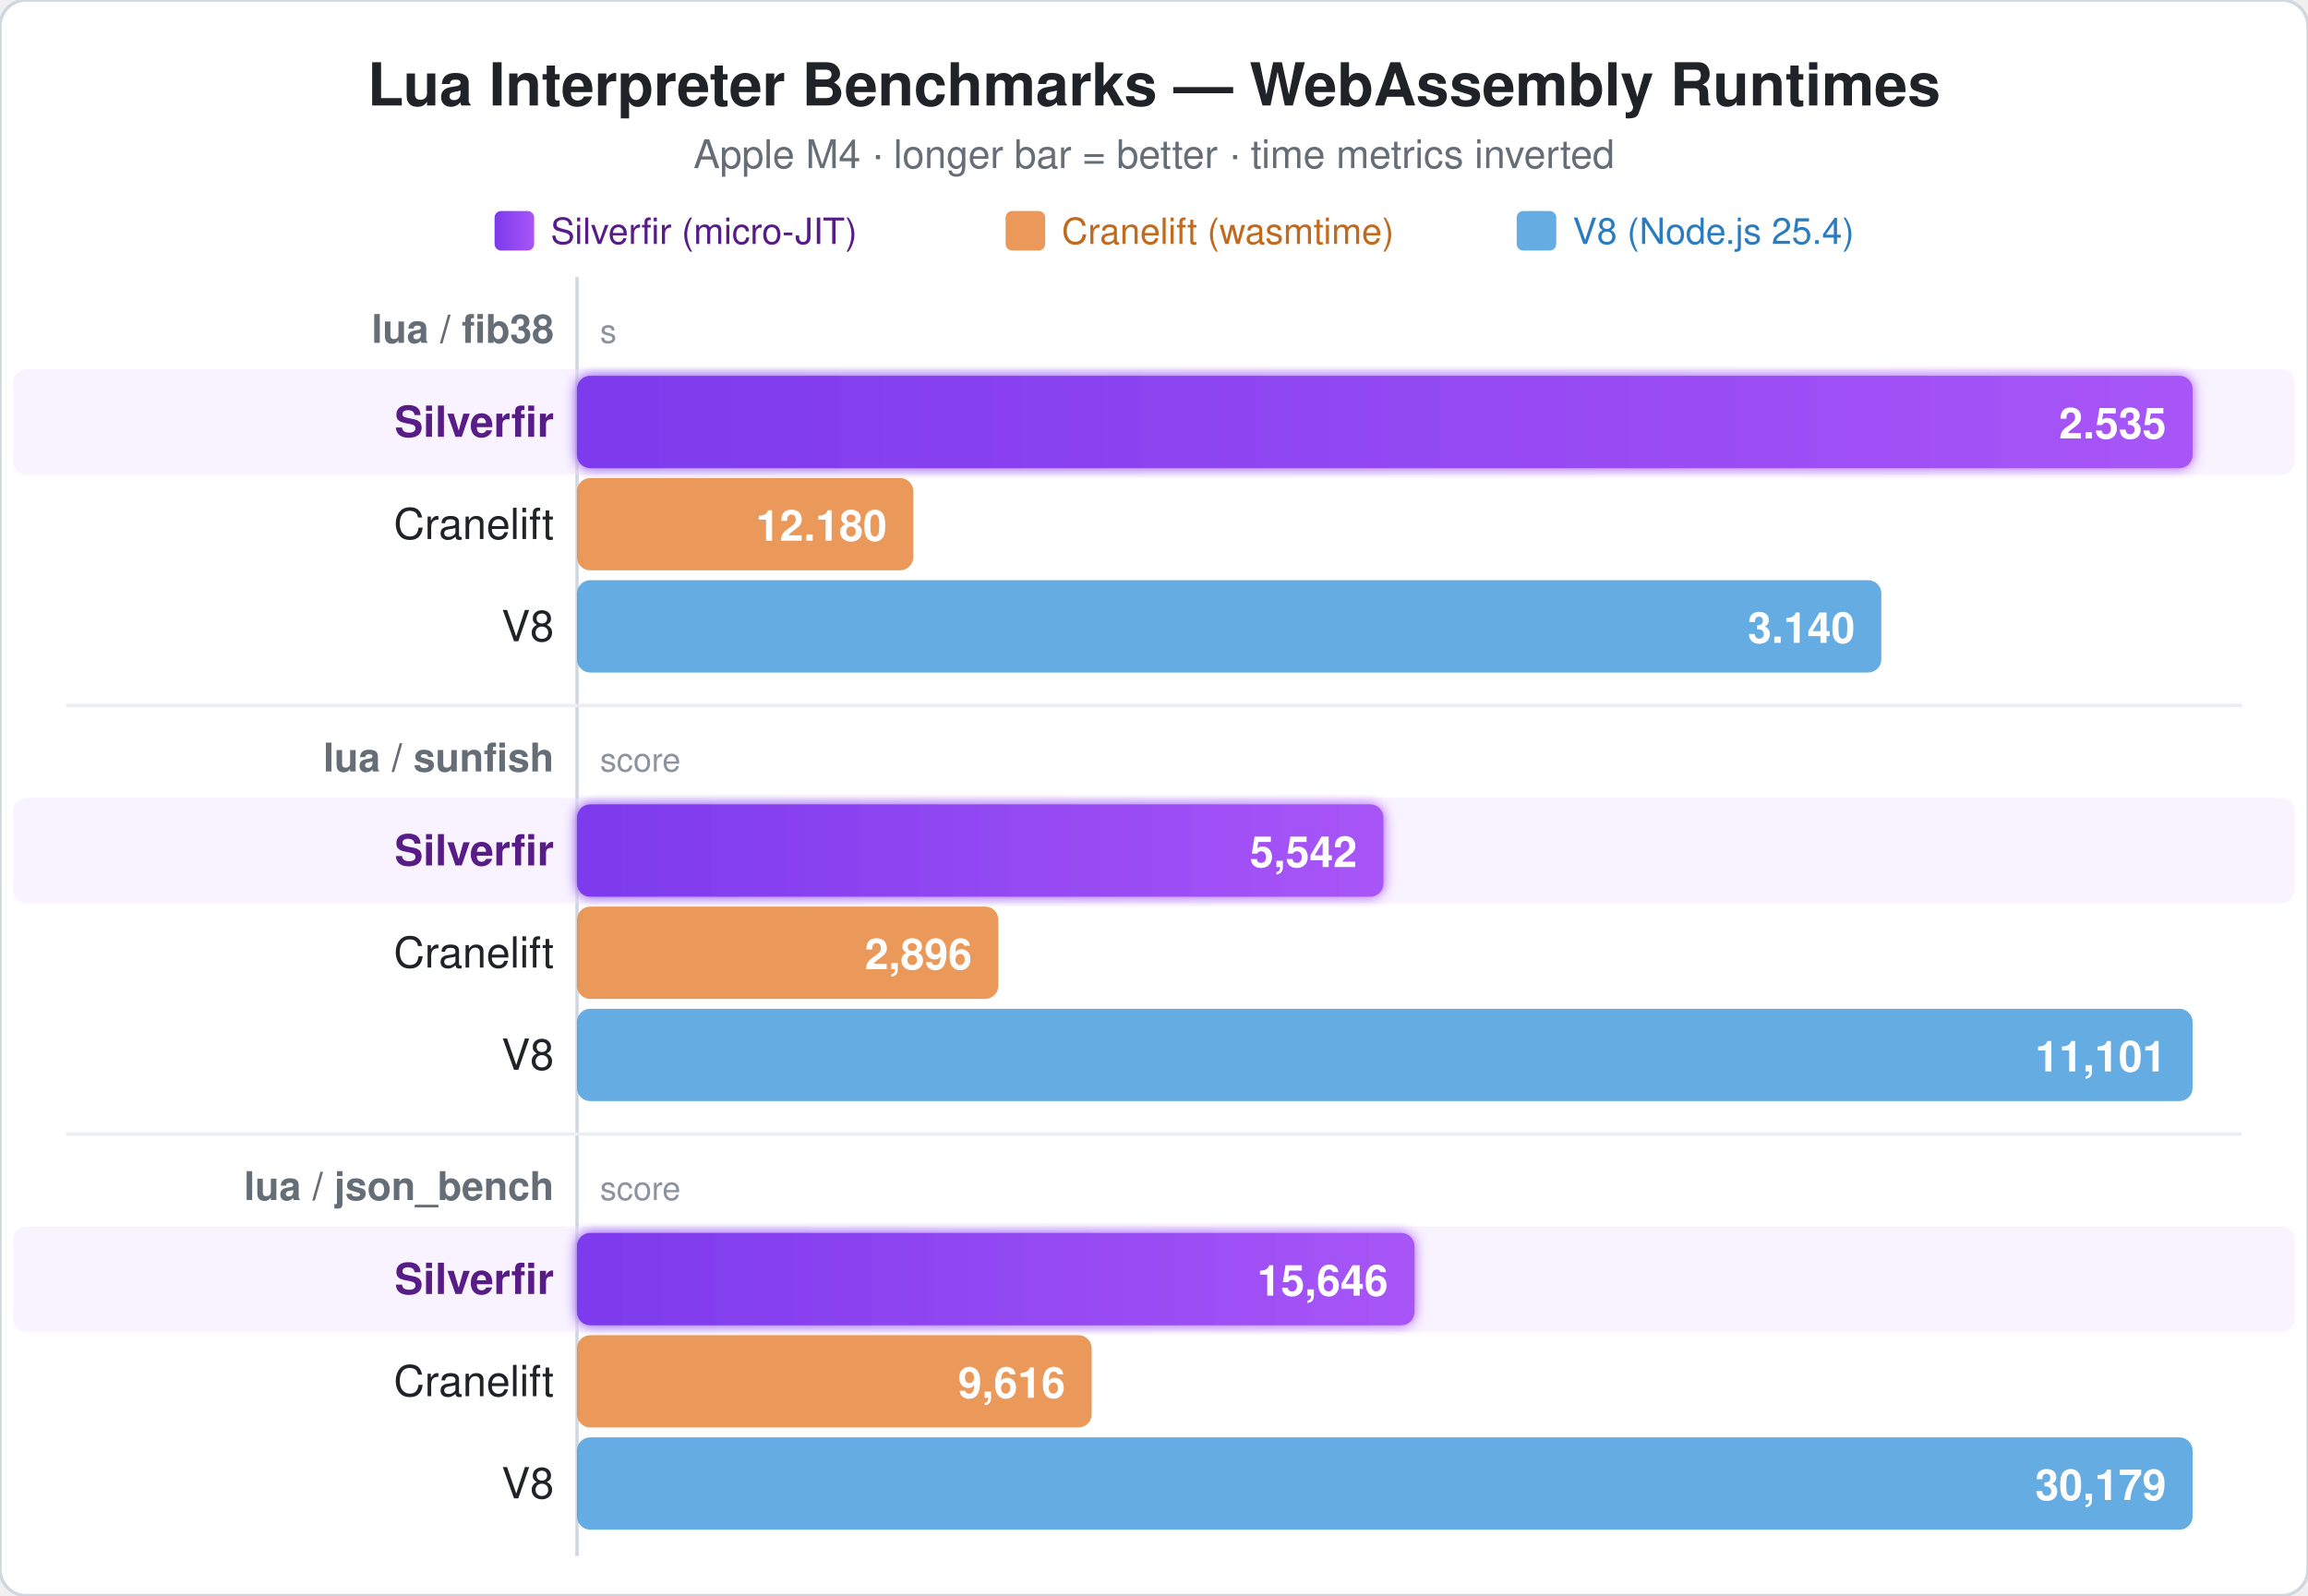
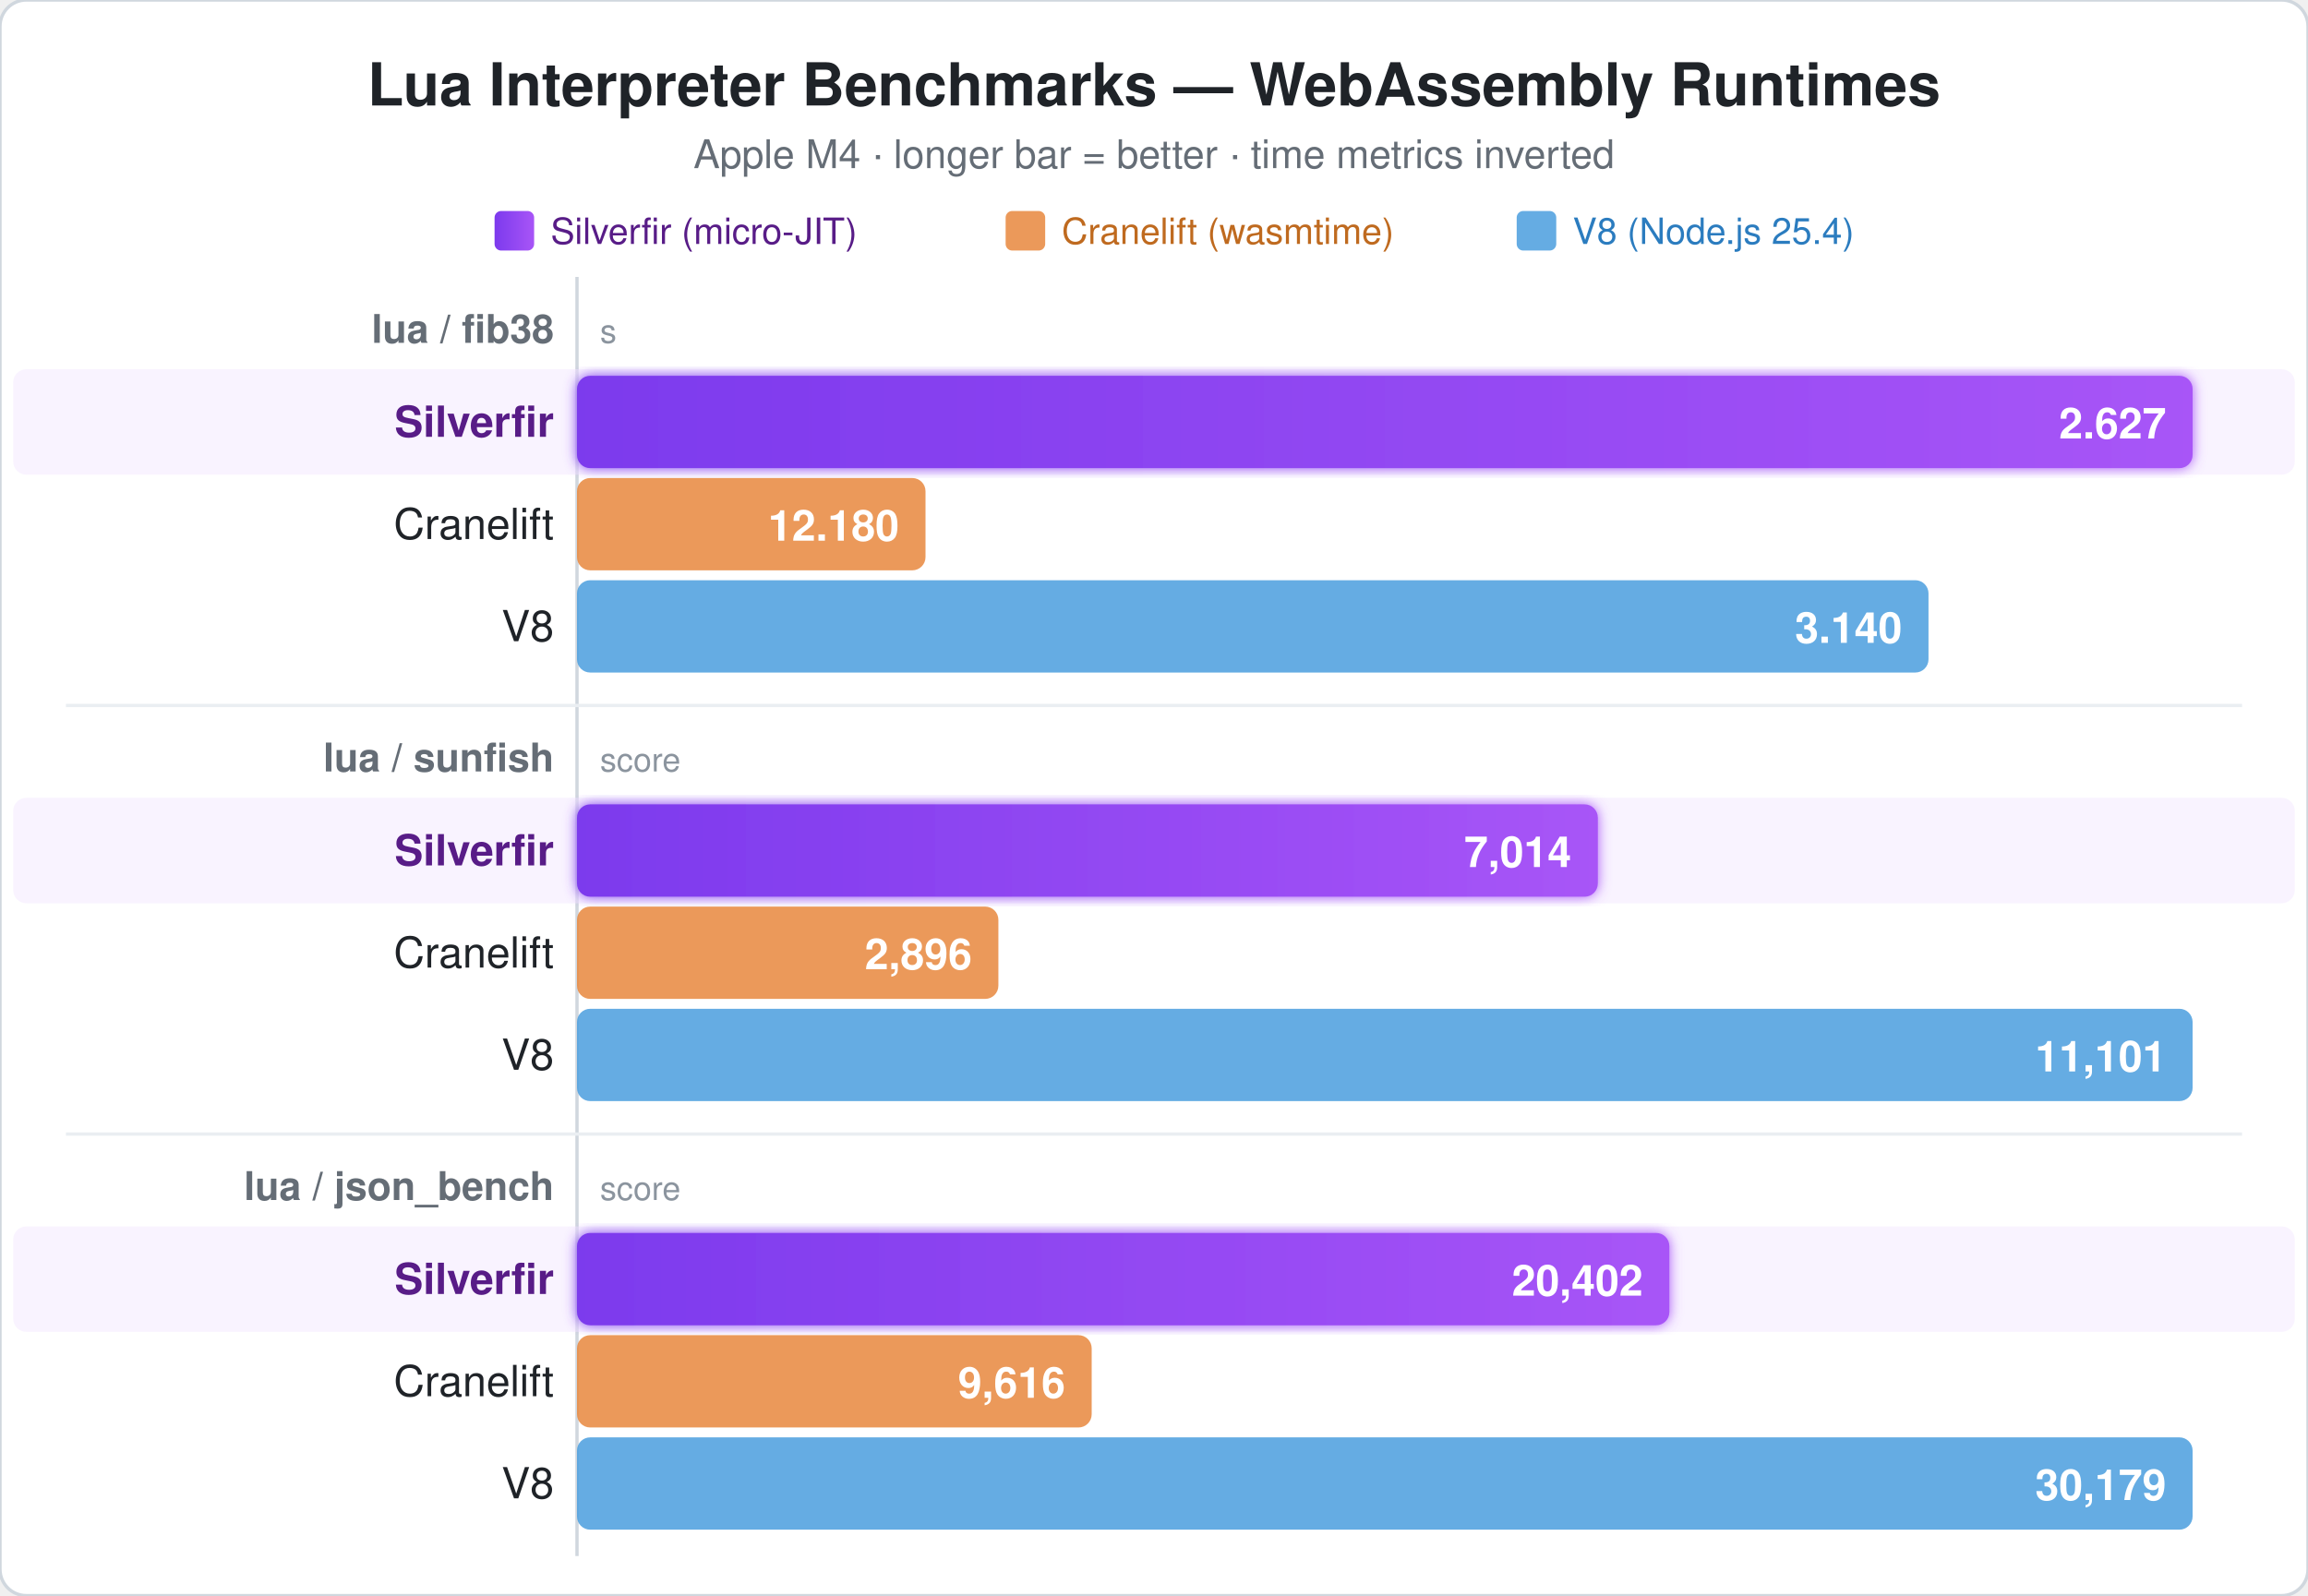
<svg xmlns="http://www.w3.org/2000/svg" role="img" viewBox="0 0 700 484" width="700" height="484">
  <defs>
    <linearGradient id="hlGrad" x1="0" y1="0" x2="1" y2="0">
      <stop offset="0%" stop-color="#7c3aed" />
      <stop offset="100%" stop-color="#a855f7" />
    </linearGradient>
    <filter id="glow">
      <feGaussianBlur stdDeviation="2" result="blur" />
      <feMerge>
        <feMergeNode in="blur" />
        <feMergeNode in="SourceGraphic" />
      </feMerge>
    </filter>
  </defs>
  <rect width="700" height="484" rx="8" ry="8" fill="#ffffff" stroke="#d0d7de" stroke-width="1" />
  <text x="350.0" y="32" text-anchor="middle" fill="#1f2328" font-family="Segoe UI,Helvetica,Arial,sans-serif" font-size="18" font-weight="600">Lua Interpreter Benchmarks — WebAssembly Runtimes</text>
  <text x="350.0" y="51" text-anchor="middle" fill="#656d76" font-family="Segoe UI,Helvetica,Arial,sans-serif" font-size="12">Apple M4  ·  longer bar = better  ·  time metrics inverted</text>
  <rect x="150.0" y="64" width="12" height="12" rx="2" fill="url(#hlGrad)" />
  <text x="167.0" y="74" fill="#581c87" font-family="Segoe UI,Helvetica,Arial,sans-serif" font-size="11">Silverfir (micro-JIT)</text>
  <rect x="305.0" y="64" width="12" height="12" rx="2" fill="#e8873d" opacity="0.85" />
  <text x="322.0" y="74" fill="#bf6a1f" font-family="Segoe UI,Helvetica,Arial,sans-serif" font-size="11">Cranelift (wasmtime)</text>
  <rect x="460.0" y="64" width="12" height="12" rx="2" fill="#4a9ede" opacity="0.85" />
  <text x="477.0" y="74" fill="#2b7cbf" font-family="Segoe UI,Helvetica,Arial,sans-serif" font-size="11">V8 (Node.js 25.4)</text>
  <line x1="175" y1="84" x2="175" y2="472" stroke="#d0d7de" stroke-width="1" />
  <text x="168" y="104.0" text-anchor="end" fill="#656d76" font-family="Segoe UI,Helvetica,Arial,sans-serif" font-size="12" font-weight="600">lua / fib38</text>
  <text x="182" y="104.0" fill="#8b949e" font-family="Segoe UI,Helvetica,Arial,sans-serif" font-size="10">s</text>
  <rect x="4" y="112" width="692" height="32" rx="4" fill="#f3e8ff" opacity="0.5" />
  <text x="168" y="132.5" text-anchor="end" fill="#581c87" font-family="Segoe UI,Helvetica,Arial,sans-serif" font-size="13" font-weight="700">Silverfir</text>
  <rect x="175" y="114" width="490.0" height="28" rx="4" fill="url(#hlGrad)" filter="url(#glow)">
    <animate attributeName="width" from="0" to="490.0" dur="0.35s" fill="freeze" />
  </rect>
-   <text x="657.0" y="133.0" text-anchor="end" fill="#ffffff" font-family="Segoe UI,Helvetica,Arial,sans-serif" font-size="13" font-weight="700">2.535</text>
+   <text x="657.0" y="133.0" text-anchor="end" fill="#ffffff" font-family="Segoe UI,Helvetica,Arial,sans-serif" font-size="13" font-weight="700">2.627</text>
  <text x="168" y="163.5" text-anchor="end" fill="#1f2328" font-family="Segoe UI,Helvetica,Arial,sans-serif" font-size="13" font-weight="400">Cranelift</text>
-   <rect x="175" y="145" width="102.0" height="28" rx="4" fill="#e8873d" opacity="0.85">
-     <animate attributeName="width" from="0" to="102.0" dur="0.39s" fill="freeze" />
+   <rect x="175" y="145" width="105.7" height="28" rx="4" fill="#e8873d" opacity="0.85">
+     <animate attributeName="width" from="0" to="105.7" dur="0.39s" fill="freeze" />
  </rect>
-   <text x="269.0" y="164.0" text-anchor="end" fill="#ffffff" font-family="Segoe UI,Helvetica,Arial,sans-serif" font-size="13" font-weight="700">12.180</text>
+   <text x="272.7" y="164.0" text-anchor="end" fill="#ffffff" font-family="Segoe UI,Helvetica,Arial,sans-serif" font-size="13" font-weight="700">12.180</text>
  <text x="168" y="194.5" text-anchor="end" fill="#1f2328" font-family="Segoe UI,Helvetica,Arial,sans-serif" font-size="13" font-weight="400">V8</text>
-   <rect x="175" y="176" width="395.6" height="28" rx="4" fill="#4a9ede" opacity="0.85">
-     <animate attributeName="width" from="0" to="395.6" dur="0.43s" fill="freeze" />
+   <rect x="175" y="176" width="409.9" height="28" rx="4" fill="#4a9ede" opacity="0.85">
+     <animate attributeName="width" from="0" to="409.9" dur="0.43s" fill="freeze" />
  </rect>
-   <text x="562.6" y="195.0" text-anchor="end" fill="#ffffff" font-family="Segoe UI,Helvetica,Arial,sans-serif" font-size="13" font-weight="700">3.140</text>
+   <text x="576.9" y="195.0" text-anchor="end" fill="#ffffff" font-family="Segoe UI,Helvetica,Arial,sans-serif" font-size="13" font-weight="700">3.140</text>
  <line x1="20" y1="214" x2="680" y2="214" stroke="#eaeef2" stroke-width="1" />
  <text x="168" y="234.0" text-anchor="end" fill="#656d76" font-family="Segoe UI,Helvetica,Arial,sans-serif" font-size="12" font-weight="600">lua / sunfish</text>
  <text x="182" y="234.0" fill="#8b949e" font-family="Segoe UI,Helvetica,Arial,sans-serif" font-size="10">score</text>
  <rect x="4" y="242" width="692" height="32" rx="4" fill="#f3e8ff" opacity="0.5" />
  <text x="168" y="262.5" text-anchor="end" fill="#581c87" font-family="Segoe UI,Helvetica,Arial,sans-serif" font-size="13" font-weight="700">Silverfir</text>
-   <rect x="175" y="244" width="244.6" height="28" rx="4" fill="url(#hlGrad)" filter="url(#glow)">
-     <animate attributeName="width" from="0" to="244.6" dur="0.39s" fill="freeze" />
+   <rect x="175" y="244" width="309.6" height="28" rx="4" fill="url(#hlGrad)" filter="url(#glow)">
+     <animate attributeName="width" from="0" to="309.6" dur="0.39s" fill="freeze" />
  </rect>
-   <text x="411.6" y="263.0" text-anchor="end" fill="#ffffff" font-family="Segoe UI,Helvetica,Arial,sans-serif" font-size="13" font-weight="700">5,542</text>
+   <text x="476.6" y="263.0" text-anchor="end" fill="#ffffff" font-family="Segoe UI,Helvetica,Arial,sans-serif" font-size="13" font-weight="700">7,014</text>
  <text x="168" y="293.5" text-anchor="end" fill="#1f2328" font-family="Segoe UI,Helvetica,Arial,sans-serif" font-size="13" font-weight="400">Cranelift</text>
  <rect x="175" y="275" width="127.8" height="28" rx="4" fill="#e8873d" opacity="0.85">
    <animate attributeName="width" from="0" to="127.8" dur="0.43s" fill="freeze" />
  </rect>
  <text x="294.8" y="294.0" text-anchor="end" fill="#ffffff" font-family="Segoe UI,Helvetica,Arial,sans-serif" font-size="13" font-weight="700">2,896</text>
  <text x="168" y="324.5" text-anchor="end" fill="#1f2328" font-family="Segoe UI,Helvetica,Arial,sans-serif" font-size="13" font-weight="400">V8</text>
  <rect x="175" y="306" width="490.0" height="28" rx="4" fill="#4a9ede" opacity="0.85">
    <animate attributeName="width" from="0" to="490.0" dur="0.47s" fill="freeze" />
  </rect>
  <text x="657.0" y="325.0" text-anchor="end" fill="#ffffff" font-family="Segoe UI,Helvetica,Arial,sans-serif" font-size="13" font-weight="700">11,101</text>
  <line x1="20" y1="344" x2="680" y2="344" stroke="#eaeef2" stroke-width="1" />
  <text x="168" y="364.0" text-anchor="end" fill="#656d76" font-family="Segoe UI,Helvetica,Arial,sans-serif" font-size="12" font-weight="600">lua / json_bench</text>
  <text x="182" y="364.0" fill="#8b949e" font-family="Segoe UI,Helvetica,Arial,sans-serif" font-size="10">score</text>
  <rect x="4" y="372" width="692" height="32" rx="4" fill="#f3e8ff" opacity="0.5" />
  <text x="168" y="392.5" text-anchor="end" fill="#581c87" font-family="Segoe UI,Helvetica,Arial,sans-serif" font-size="13" font-weight="700">Silverfir</text>
-   <rect x="175" y="374" width="254.0" height="28" rx="4" fill="url(#hlGrad)" filter="url(#glow)">
-     <animate attributeName="width" from="0" to="254.0" dur="0.43s" fill="freeze" />
+   <rect x="175" y="374" width="331.3" height="28" rx="4" fill="url(#hlGrad)" filter="url(#glow)">
+     <animate attributeName="width" from="0" to="331.3" dur="0.43s" fill="freeze" />
  </rect>
-   <text x="421.0" y="393.0" text-anchor="end" fill="#ffffff" font-family="Segoe UI,Helvetica,Arial,sans-serif" font-size="13" font-weight="700">15,646</text>
+   <text x="498.3" y="393.0" text-anchor="end" fill="#ffffff" font-family="Segoe UI,Helvetica,Arial,sans-serif" font-size="13" font-weight="700">20,402</text>
  <text x="168" y="423.5" text-anchor="end" fill="#1f2328" font-family="Segoe UI,Helvetica,Arial,sans-serif" font-size="13" font-weight="400">Cranelift</text>
  <rect x="175" y="405" width="156.1" height="28" rx="4" fill="#e8873d" opacity="0.85">
    <animate attributeName="width" from="0" to="156.1" dur="0.47s" fill="freeze" />
  </rect>
  <text x="323.1" y="424.0" text-anchor="end" fill="#ffffff" font-family="Segoe UI,Helvetica,Arial,sans-serif" font-size="13" font-weight="700">9,616</text>
  <text x="168" y="454.5" text-anchor="end" fill="#1f2328" font-family="Segoe UI,Helvetica,Arial,sans-serif" font-size="13" font-weight="400">V8</text>
  <rect x="175" y="436" width="490.0" height="28" rx="4" fill="#4a9ede" opacity="0.85">
    <animate attributeName="width" from="0" to="490.0" dur="0.51s" fill="freeze" />
  </rect>
  <text x="657.0" y="455.0" text-anchor="end" fill="#ffffff" font-family="Segoe UI,Helvetica,Arial,sans-serif" font-size="13" font-weight="700">30,179</text>
</svg>
